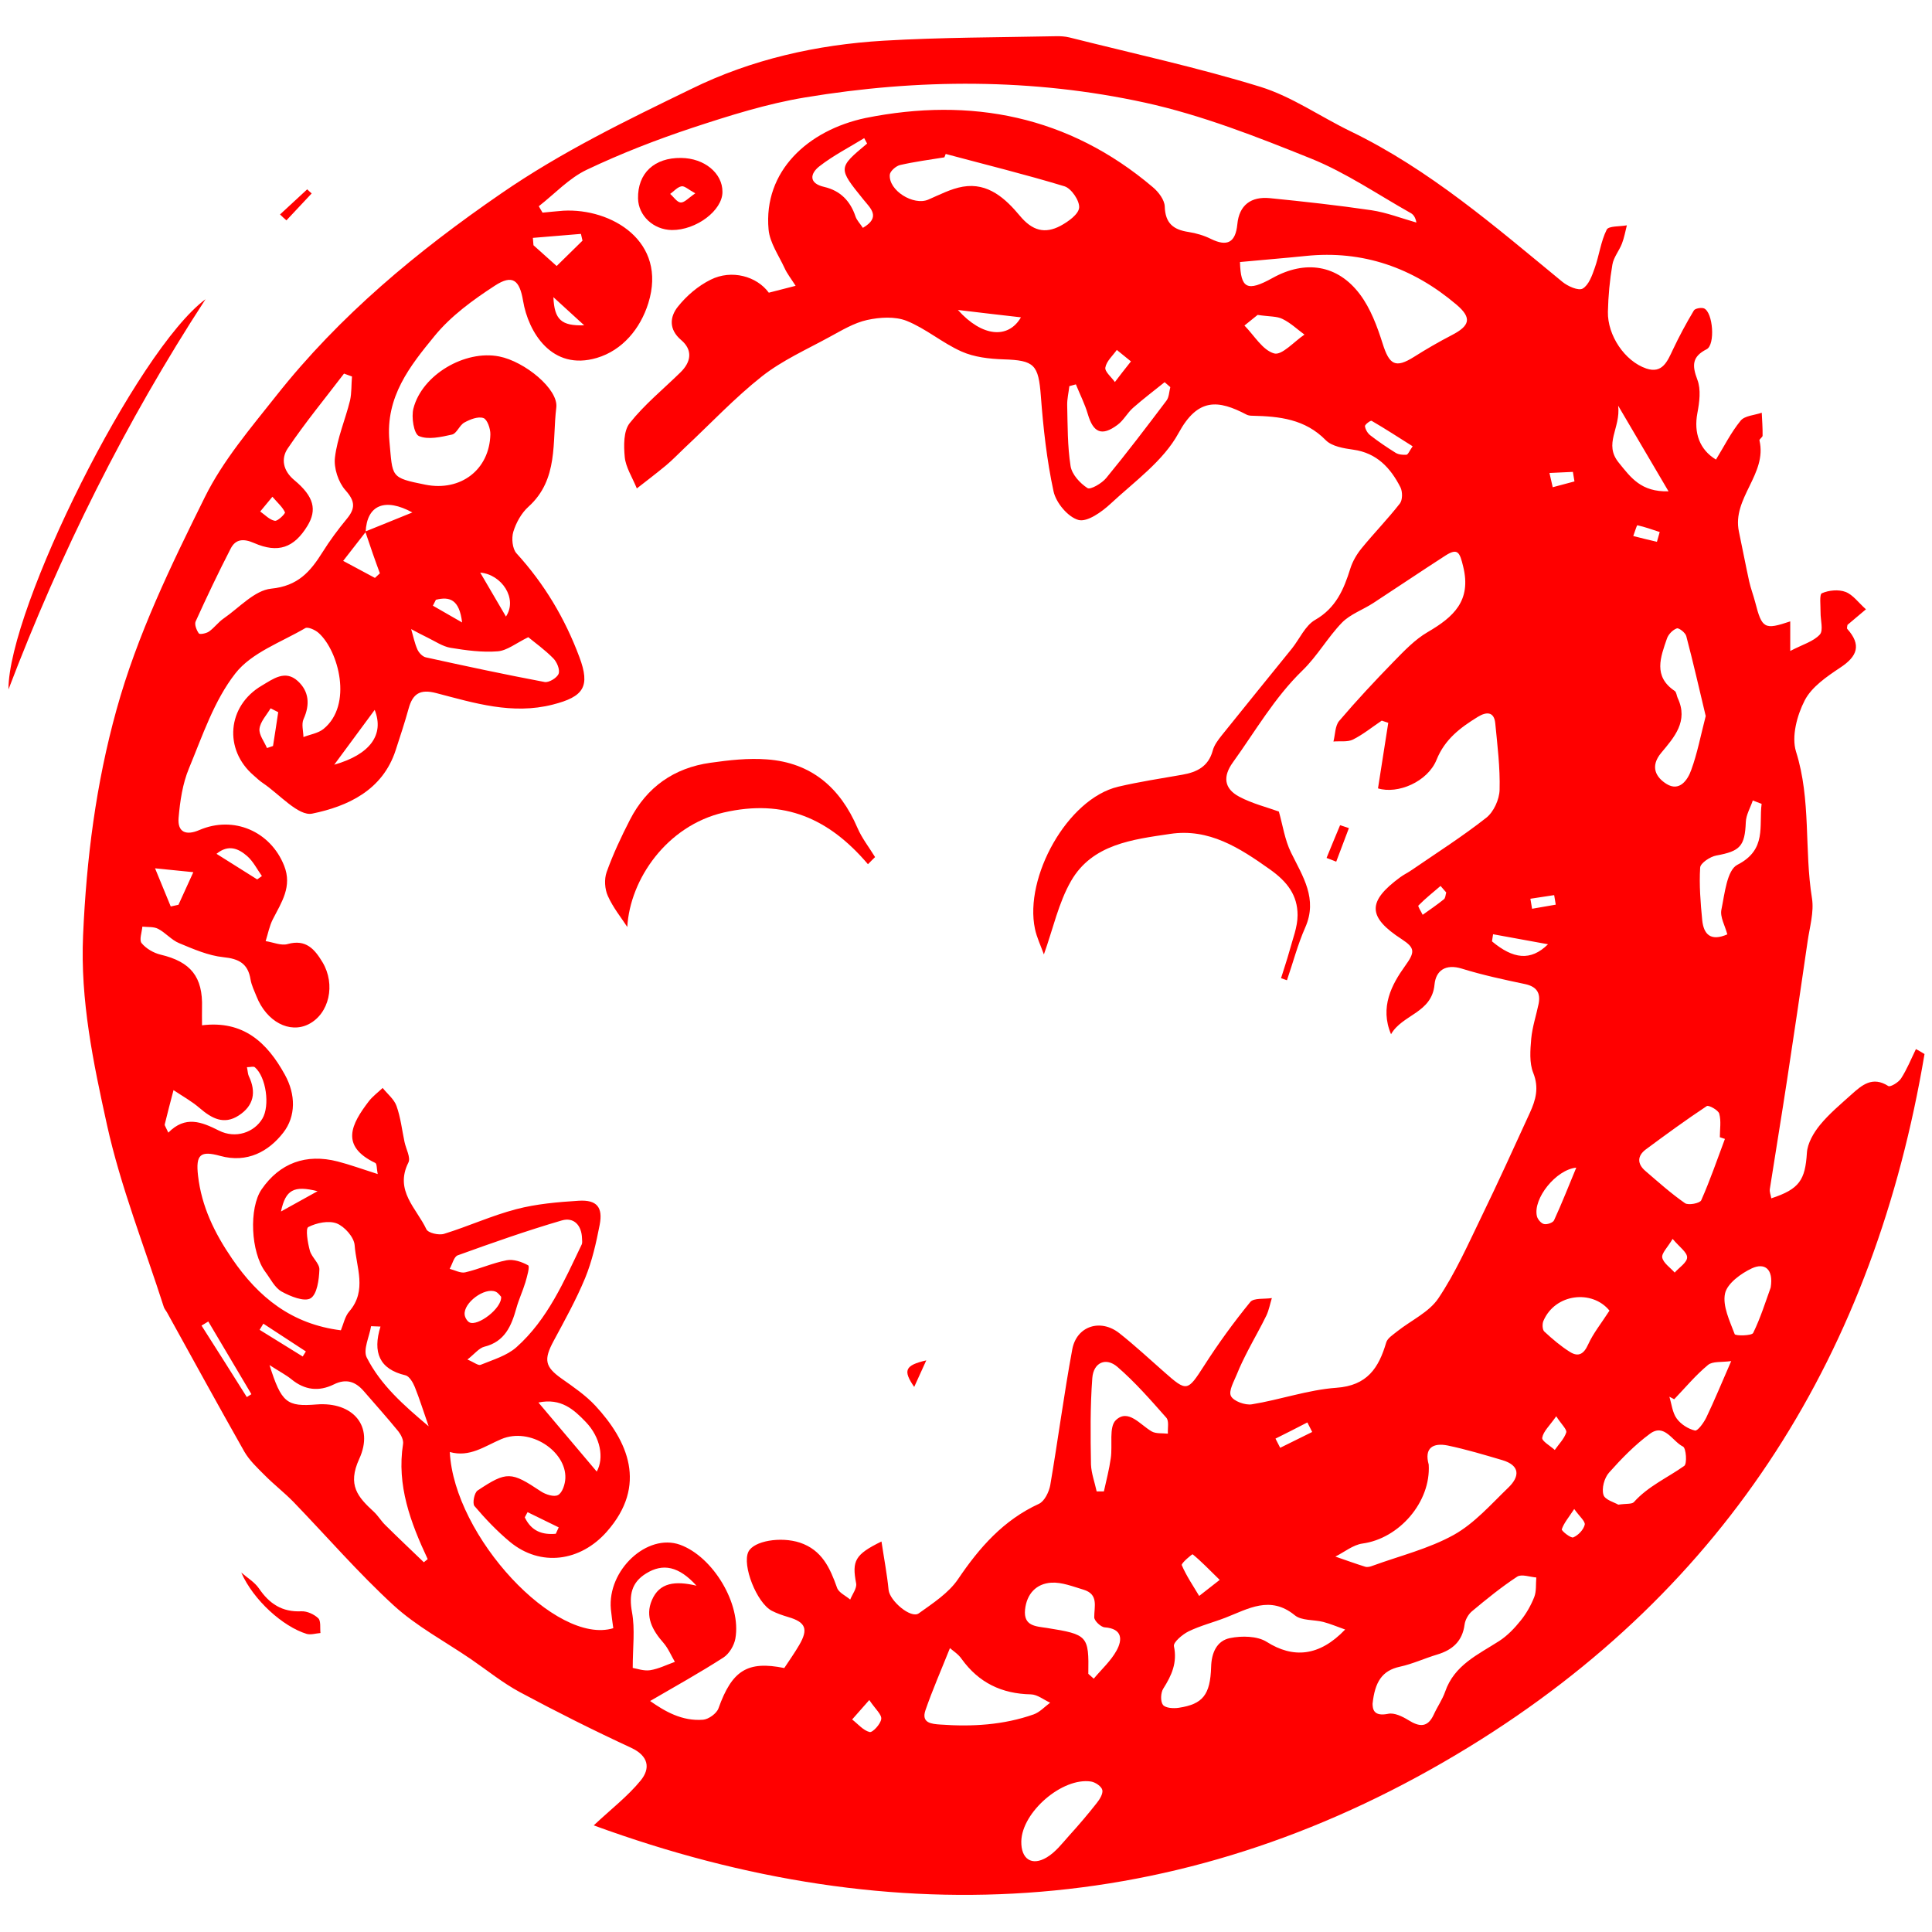
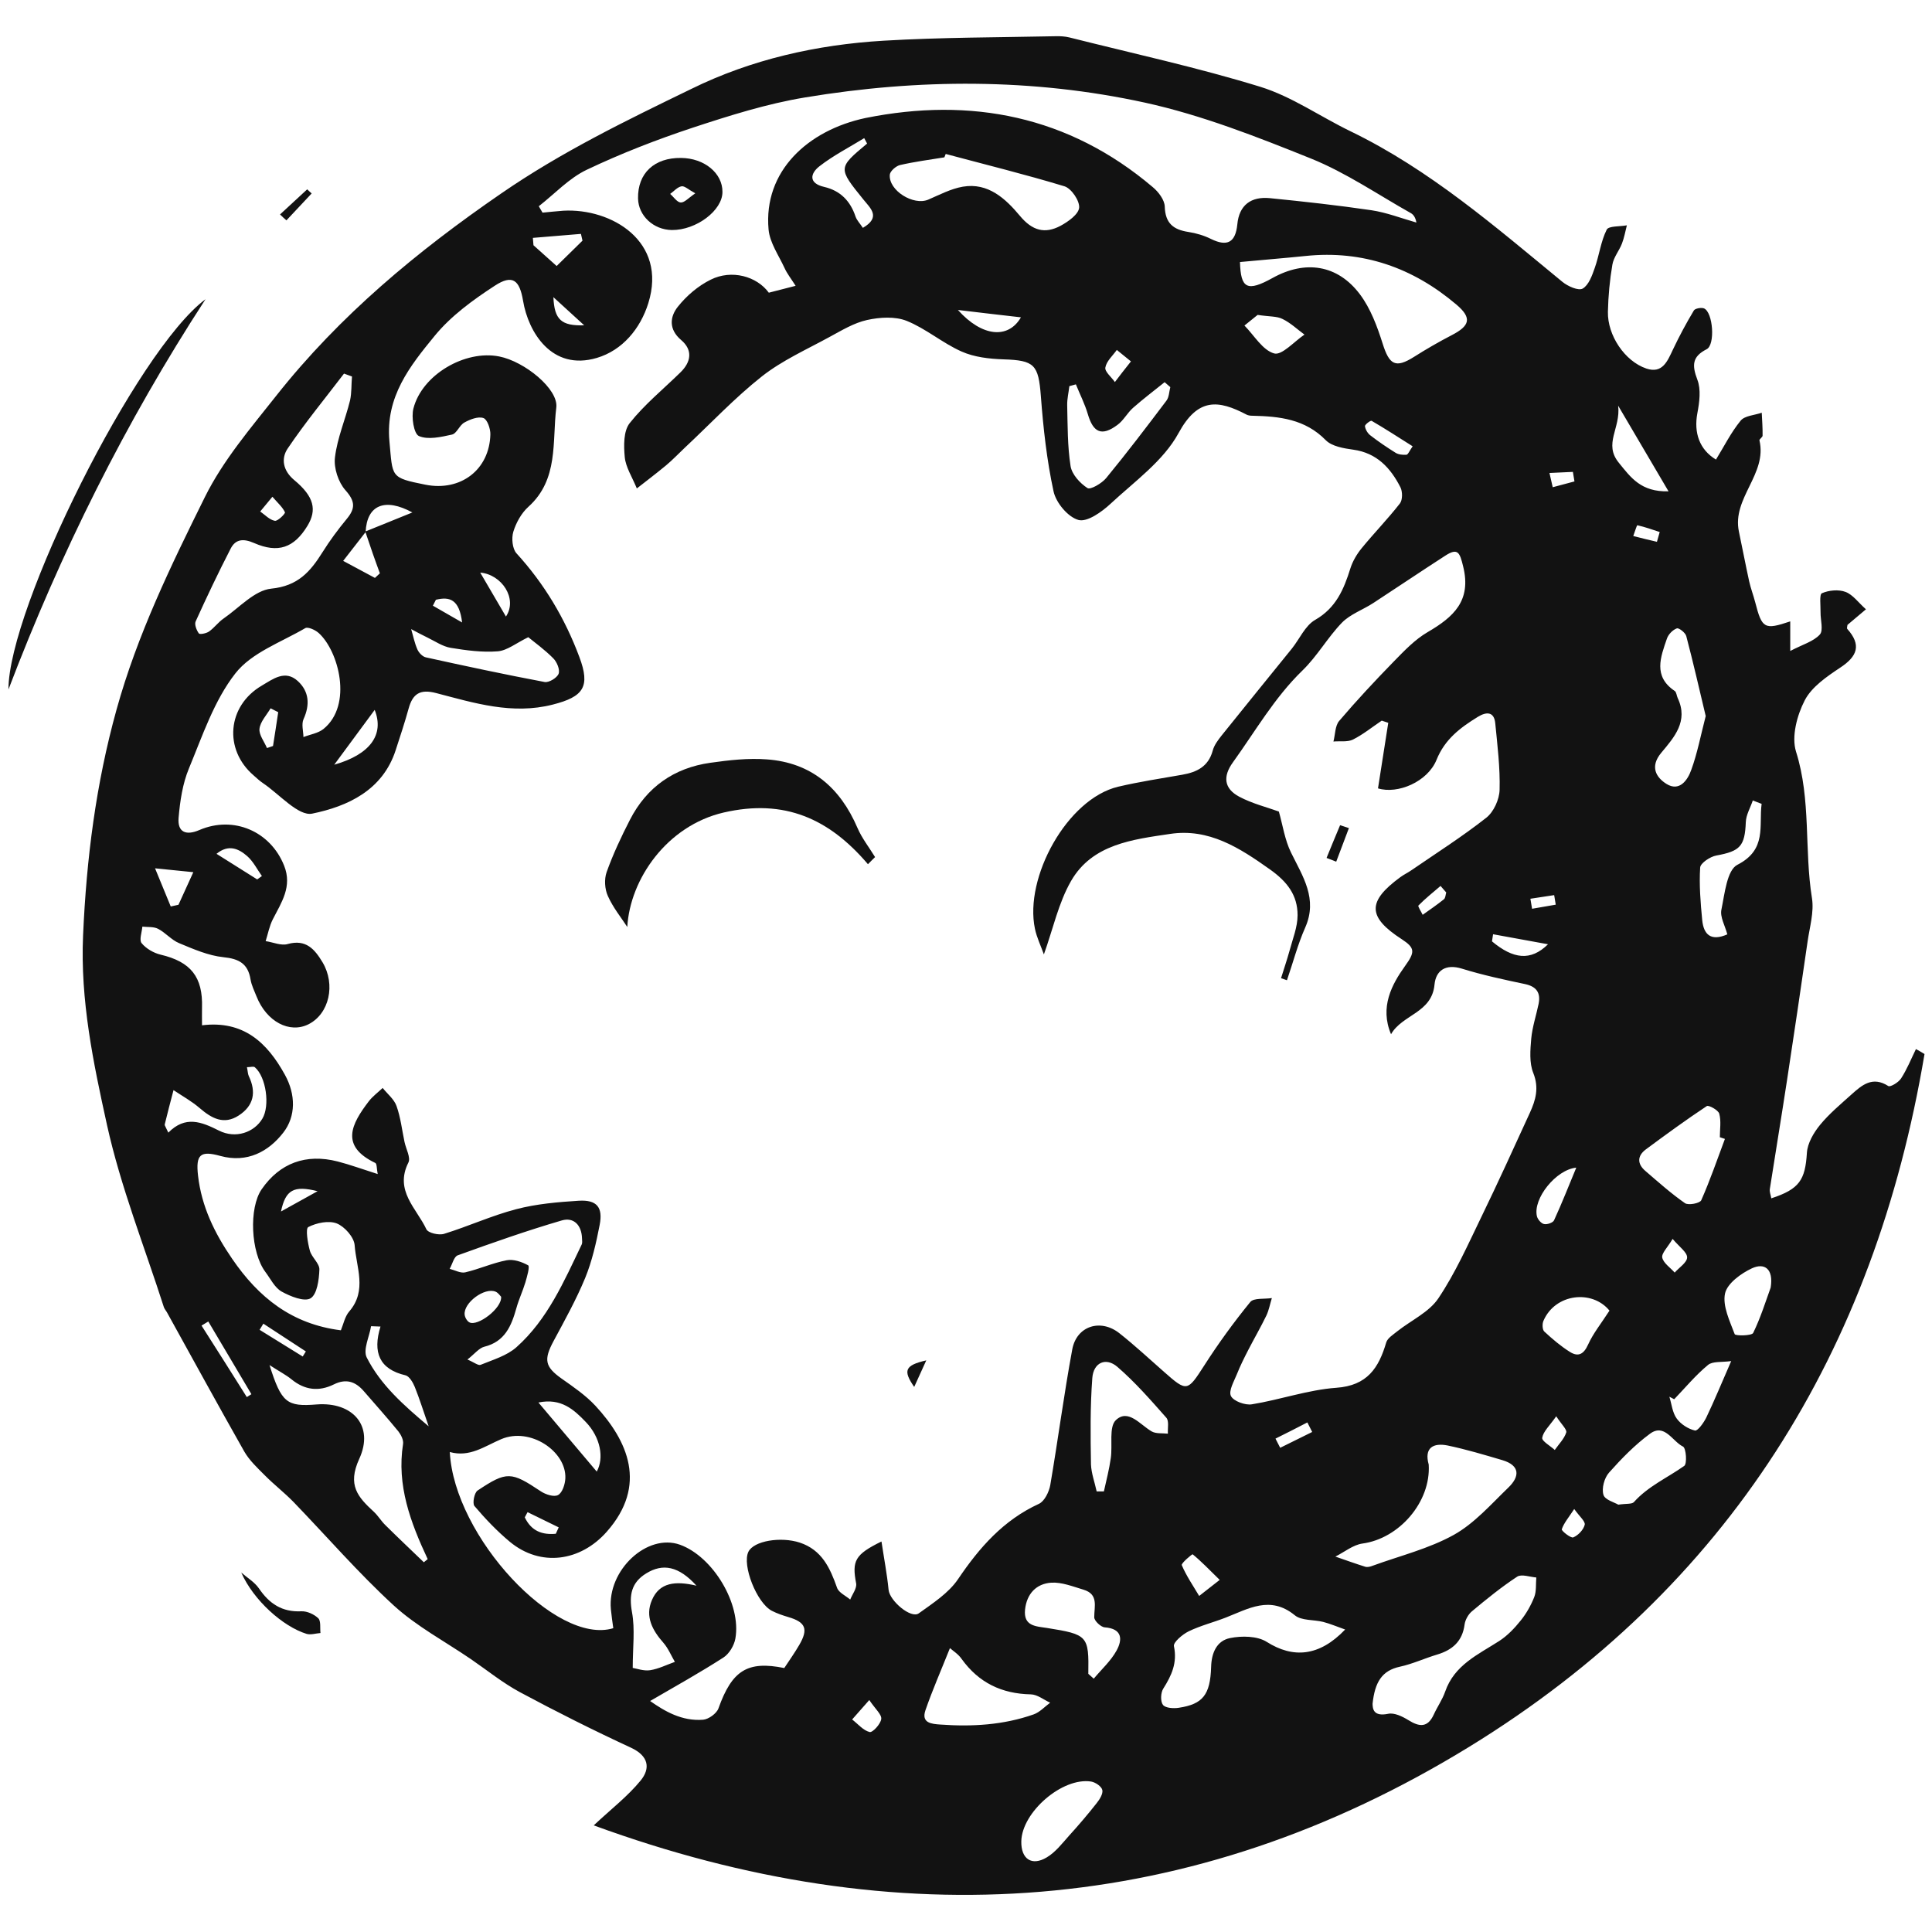
- <svg xmlns="http://www.w3.org/2000/svg" version="1.1" id="Ebene_1" x="0px" y="0px" viewBox="0 0 1600 1600" style="fill: #ff0000; enable-background:new 0 0 1600 1600;" xml:space="preserve">
+ <svg xmlns="http://www.w3.org/2000/svg" version="1.1" id="Ebene_1" x="0px" y="0px" viewBox="0 0 1600 1600" style="fill: #121212; enable-background:new 0 0 1600 1600;" xml:space="preserve">
  <g>
    <g>
      <path d="M1593.8,872.9c-41.3,245.8-162.1,441.8-377,573.7c-230.4,141.4-473.9,157-725.1,65.1c14.5-13.6,28.2-24.1,38.9-37.2    c8.2-10.1,6.6-20.3-8-27.1c-31.1-14.4-61.8-29.8-92-46c-14.3-7.7-27.1-18.1-40.5-27.3c-21.5-14.7-45.1-27.2-64.1-44.6    c-29.2-26.8-55.3-57-82.9-85.6c-7.6-7.8-16.3-14.5-23.9-22.2c-6.1-6.1-12.7-12.3-16.9-19.6c-21.7-38.3-42.8-76.9-64.1-115.4    c-0.8-1.4-2-2.7-2.5-4.2c-16.1-50.2-35.8-99.7-47.1-150.9c-11.3-51.3-22.2-103.1-19.8-157c2.8-63.5,10.6-125.3,27.7-186.9    c17.2-62.1,45-119.2,73.2-176.1c15-30.3,37.9-57.1,59.1-83.9c52.5-66.4,116.5-119.5,186.3-167.5c49.9-34.4,103.5-60.4,157.3-86.5    c49.7-24.5,103.9-36.7,159.4-40c47.4-2.8,94.9-2.7,142.4-3.7c3.8-0.1,7.7,0.1,11.4,1c52.8,13.3,106.2,24.9,158.2,40.9    c26.1,8.1,49.6,24.7,74.6,36.8c65.5,31.7,119.9,79,175.5,124.7c4.5,3.7,13.3,7.6,16.8,5.6c5-2.9,7.8-10.8,10-17.1    c3.7-10.4,5-21.9,9.9-31.7c1.6-3.2,10.9-2.5,16.7-3.6c-1.3,5.1-2.2,10.3-4.1,15.2c-2.3,5.9-6.9,11.3-7.9,17.4    c-2.2,12.8-3.4,25.9-3.7,39c-0.4,19.5,13.9,40.9,31.8,47c13.4,4.5,17.5-6.1,22.1-15.8c5.2-11,11-21.8,17.3-32.3    c1-1.7,6.2-2.6,8.4-1.7c7.5,3.3,9.4,30.1,2.2,33.8c-12.2,6.2-12.2,13.4-7.7,25.3c3.1,8.1,1.7,18.6,0,27.6    c-3.1,16.4,1.8,30.3,15.4,38.5c6.7-10.9,12.4-22.4,20.4-32.2c3.4-4.2,11.5-4.5,17.5-6.6c0.3,6.3,0.8,12.7,0.7,19    c0,1.3-2.8,2.9-2.6,3.9c6.6,28-22.9,47.8-17,75.6c2.9,13.7,5.5,27.5,8.5,41.2c1.3,5.8,3.5,11.5,5,17.3c5.6,21.8,7.6,23,29,15.8    c0,6.5,0,12.8,0,24.5c10.3-5.4,19.2-7.8,24.5-13.6c3.1-3.4,0.5-12.1,0.6-18.4c0.1-5.5-1.1-14.8,1.1-15.8    c5.7-2.5,13.8-3.3,19.6-1.1c6.1,2.3,10.6,8.8,16.9,14.4c-5.7,4.8-10.6,8.9-15.3,12.9c-0.1,1.2-0.7,2.7-0.2,3.3    c11.9,13.3,8.5,22.7-5.8,32.1c-11.1,7.4-23.6,15.9-29.4,27.1c-6.4,12.4-11.1,30-7.2,42.5c12.6,39.9,6.7,81.2,13.2,121.4    c1.8,11.4-1.9,23.8-3.6,35.6c-5.5,38.3-11.2,76.5-17,114.7c-4.6,30.2-9.6,60.3-14.3,90.5c-0.4,2.4,0.8,5,1.2,7.7    c23.3-7.6,28.1-15.2,29.5-37.7c0.5-7.9,5.5-16.5,10.8-23c7.6-9.3,17.1-17.2,26.1-25.3c8.7-7.8,17.4-15.4,30.5-7    c1.6,1.1,8.5-3,10.6-6.3c4.9-7.6,8.3-16.1,12.3-24.3C1589.2,870.1,1591.5,871.5,1593.8,872.9z M302.8,440.6    c-6.2,8-12.4,15.9-18.6,23.9c8.8,4.7,17.6,9.4,26.3,14.1c1.4-1.3,2.7-2.5,4.1-3.8c-2-5.5-4-10.9-5.9-16.4    c-2.1-6-4.1-12.1-6.2-18.2c13.3-5.4,26.7-10.8,39-15.8C319,412.1,303.8,418,302.8,440.6z M312.8,972.3c-0.9-4.5-0.6-8.5-2-9.2    c-29.5-14.1-19.6-32.4-5.5-50.9c3.2-4.2,7.7-7.5,11.6-11.2c4,5,9.5,9.3,11.5,15c3.4,9.5,4.5,19.8,6.6,29.7    c1.2,5.8,5.3,13,3.2,17.1c-11.7,23.3,6.8,37.9,14.9,55.2c1.4,3.1,10.4,5.2,14.7,3.8c20.1-6.2,39.4-15.1,59.7-20.4    c16.8-4.4,34.4-5.9,51.8-7c14.9-0.9,20.2,5.3,17.3,20.1c-2.9,14.9-6.3,30-12,43.9c-7.4,17.9-16.9,35-26.1,52.1    c-8.4,15.6-7.2,21.4,6.6,31.2c9.8,6.9,19.9,13.8,28,22.5c26.7,28.9,43.5,65.7,9.4,104.3c-21.8,24.7-54.8,29.4-80.2,8.4    c-10.7-8.9-20.4-19.1-29.4-29.7c-1.8-2.2-0.1-11,2.6-12.8c24.3-16.2,27.8-15.7,52.3,0.6c4,2.7,11.1,5,14.4,3.1c3.6-2,5.8-9,6-13.9    c0.9-22.2-29-42.5-53-32.4c-14.1,6-26.2,15.3-42.7,10.7c3.6,70.1,88,160.4,135.4,145.9c-0.7-5.1-1.5-10.4-2-15.7    c-3-32.4,30.1-63.2,57.3-53.4c27.3,9.9,50.9,49.1,45.8,77.7c-1,5.7-5.1,12.6-9.9,15.7c-19.6,12.6-39.9,23.9-60.7,36    c12.1,8.5,26.4,16.9,43.9,15.5c4.6-0.4,11.2-5.2,12.7-9.4c11.2-31.4,24-39.6,54.5-33.4c4.3-6.5,8.6-12.6,12.4-19.1    c7.7-13.2,5.3-18.9-9-23.1c-4.7-1.4-9.4-3-13.7-5.2c-12.6-6.6-24.8-37.9-19.4-48.9c4.5-9.1,26.8-12.7,42.5-7.6    c18.4,6.1,25.1,21,30.9,37.4c1.4,4.1,7.2,6.6,10.9,9.8c1.8-4.5,5.7-9.4,4.9-13.5c-3.5-18.5-1.1-23.8,21-34.6    c2.1,14,4.6,27,5.9,40.1c0.9,9,18.5,24.1,25,19.4c11.7-8.4,24.7-16.8,32.5-28.3c17.7-26.2,37.6-48.9,67-62.4    c4.6-2.1,8.4-9.9,9.4-15.6c6.4-37.4,11.3-75.1,18.2-112.3c3.6-19.4,23.4-25.7,39-13.4c12.8,10.1,24.8,21.3,37.1,32.1    c18.9,16.7,19.3,16.2,33.1-5.2c11.7-18.3,24.5-35.9,38.2-52.7c2.9-3.6,11.8-2.3,17.9-3.3c-1.5,4.8-2.4,9.9-4.5,14.4    c-4.7,9.7-10.1,19-15,28.5c-3.4,6.6-6.7,13.2-9.4,20c-2.4,6-7.1,13.9-5,18.2c2.1,4.3,11.8,7.8,17.3,6.9c23.5-3.8,46.5-12,70-13.7    c25.6-1.8,35.1-16.4,41.3-37.5c1.1-3.7,5.8-6.5,9.2-9.3c11.5-9.1,26.3-15.8,34-27.3c14.1-21,24.5-44.5,35.6-67.4    c13.9-28.6,27-57.5,40.2-86.3c4.8-10.5,7.7-20.6,2.8-32.9c-3.4-8.4-2.5-19-1.7-28.4c0.9-9.7,4.1-19.2,6.1-28.8    c1.8-9-1.5-14.3-11.1-16.4c-17.6-3.7-35.3-7.5-52.4-12.8c-13.6-4.2-21.6,1.6-22.7,13.2c-2.2,23.6-26.7,24.7-36,41.1    c-9.5-22.4,0.6-41.2,11.6-56.5c8.3-11.5,8.4-14.9-2.6-22.1c-28.6-18.5-28.8-31.3-1.4-51.4c3.1-2.3,6.6-3.9,9.7-6.1    c20.7-14.2,41.9-27.7,61.6-43.2c6.1-4.8,10.8-15.1,11-23.1c0.5-18.3-1.8-36.8-3.6-55.2c-1-9.9-7.6-9.4-14.3-5.3    c-14.5,8.9-27.4,18.5-34.3,35.6c-7.4,18.3-32.2,28.7-48.5,23.7c2.9-18.2,5.7-36.3,8.5-54.3c-1.8-0.6-3.6-1.2-5.4-1.8    c-7.9,5.3-15.5,11.5-23.9,15.7c-4.5,2.2-10.7,1.1-16.1,1.6c1.5-5.8,1.3-12.9,4.7-17c14.4-16.9,29.6-33.2,45.2-49.2    c8.7-8.9,17.6-18.3,28.1-24.4c21.4-12.5,36.5-25.9,29.4-54.5c-2.8-11.4-4.3-15.6-14.8-8.8c-20,12.9-39.7,26.2-59.6,39.2    c-8.6,5.6-19,9.2-25.9,16.2c-11.9,12.3-20.5,27.8-32.8,39.7c-23.2,22.5-39,50.3-57.6,76.1c-8.3,11.5-7.5,21.6,5.3,28.4    c10.9,5.8,23.3,8.8,32.8,12.3c3.2,11.2,4.9,23.5,10.1,34c9.7,19.8,22.3,38.2,11.7,62.1c-6.2,14-10.1,29.1-15.1,43.6    c-1.6-0.6-3.2-1.1-4.9-1.7c2.3-7.5,4.9-15,7-22.6c2.6-9.8,6.7-19.7,6.7-29.6c0-16.5-8.5-27.7-22.9-37.9    c-25.3-18-50.6-34.2-82.6-29.4c-30.9,4.6-64.5,8.4-82.1,39c-10.4,18.1-14.9,39.6-22.5,60.8c-2.6-7.3-5.9-14-7.4-21.2    c-9-42.5,26.7-107.7,69-117.7c17.5-4.1,35.3-6.8,53-9.9c12-2.1,21.6-6.7,25.2-19.9c1.2-4.6,4.4-8.8,7.4-12.6    c19.3-24.1,38.8-48,58.2-72c6.4-8,11-19,19.2-23.7c17.3-9.9,23.8-25.3,29.2-42.6c1.9-6,5.3-11.8,9.3-16.7    c10.3-12.6,21.7-24.3,31.7-37.1c2.3-2.9,2.3-9.8,0.5-13.4c-8.2-16.1-19.6-28.5-39.1-31.2c-7.9-1.1-17.6-2.7-22.7-7.8    c-17.2-17.6-38.5-19.8-60.8-20.3c-1.6,0-3.4-0.2-4.8-0.9c-23.6-12.4-40.4-14.1-56.4,15.3c-12.5,23-36.4,40-56.3,58.5    c-7.3,6.8-19.4,15.4-26.6,13.4c-8.7-2.4-18.6-14.3-20.6-23.7c-5.6-25.8-8.5-52.4-10.5-78.8c-2-26.1-5.2-29.7-31-30.5    c-11.7-0.4-24.2-1.8-34.7-6.5c-15.8-7-29.5-19-45.5-25.4c-9.6-3.8-22.2-3-32.7-0.7c-10.9,2.4-21,8.6-31,14    c-19,10.4-39.2,19.4-56,32.6c-22.8,18-42.8,39.4-64.1,59.3c-5.1,4.8-10,10-15.4,14.5c-8.7,7.2-17.7,14-24.2,19.1    c-4-9.7-9.2-17.6-10-25.9c-0.9-9.4-1.1-21.7,4.1-28.2c12.2-15.4,27.8-28.1,41.9-41.9c9-8.7,10.5-18.6,0.7-26.9    c-10.5-8.9-9.3-19.3-2.8-27.5c7.2-9.1,16.9-17.4,27.3-22.5c17.2-8.6,38.1-2.9,48.1,10.8c6.3-1.6,13-3.3,22.2-5.7    c-3.8-6-7.1-10.1-9.2-14.8c-4.8-10.4-12.2-20.9-13.2-31.8c-4.4-48.4,32.6-82.3,80.4-92.4C804,80.2,885.1,95.9,954.7,155    c4.7,3.9,9.7,10.5,9.9,16c0.4,13.9,7.1,19.2,19.6,21.1c6.4,1,12.9,2.9,18.7,5.8c13.5,6.6,20.3,2.9,21.8-12.1    c1.5-16.1,11.5-23.2,26.9-21.7c28.1,2.8,56.2,5.9,84.1,10c12.7,1.9,24.9,6.7,37.3,10.2c-0.8-4.4-2.5-6.6-4.6-7.8    c-27.4-15.4-53.7-33.5-82.7-45.2c-44.7-18-90.5-36-137.5-46.3c-93-20.3-187.6-19.9-281.5-4.3c-31.5,5.2-62.5,15-92.9,25    c-29.9,9.9-59.5,21.4-87.9,34.9c-14.7,7-26.5,19.9-39.7,30.2c1,1.8,2.1,3.5,3.1,5.3c5.7-0.5,11.4-1.2,17.2-1.6    c39.8-2.2,86.4,25.3,70.4,76.6c-6.6,21.1-21.4,39-42.6,45.3c-37.4,11.1-56.8-21.5-61.1-47.2c-2.9-17.3-8.7-22.2-23.4-12.6    c-18,11.7-36.3,25-49.8,41.5c-20.4,24.9-40.9,50.4-37.5,87.3c2.8,29.9,0.4,30.1,29.8,36c29.2,5.8,53.1-12.4,53.8-41.7    c0.1-4.7-2.6-12.5-5.8-13.5c-4.4-1.5-11,1.1-15.7,3.7c-4.1,2.2-6.3,9.1-10.3,10c-9,2-19.8,4.5-27.4,1.2    c-4.2-1.9-6.4-15.8-4.5-22.9c7.2-27.9,42.7-48.6,71-43c21,4.1,49.2,27,47.3,42.3c-3.5,28.3,2.1,59.5-23.1,82.2    c-5.8,5.2-10.2,13.2-12.5,20.7c-1.6,5.3-0.8,14,2.6,17.8c23.1,25.3,40.2,54,52.1,85.9c9.2,24.5,3.6,32.9-22,39.4    c-33.6,8.6-65-1.3-96.5-9.5c-13.3-3.5-19.5,0.4-22.9,12.8c-3.2,11.6-7,23-10.7,34.4c-10.8,33.4-39.9,46.6-69.1,52.6    c-11.4,2.4-27.2-16.1-40.9-25.3c-2.7-1.8-5.1-4.1-7.6-6.3c-25-21.4-22-57.6,6.7-74.4c9.2-5.4,19.3-13.4,29.8-3.8    c9.4,8.6,10.2,19.6,4.8,31.5c-1.9,4.2-0.2,9.9-0.1,14.9c5.6-2.2,12.1-3.1,16.6-6.7c24.5-19.9,12.5-64.6-3.9-79.4    c-2.8-2.6-9-5.4-11.2-4.1c-20,11.7-44.5,20.3-57.9,37.5c-17.6,22.5-27.2,51.6-38.4,78.6c-5.3,12.7-7.4,27.1-8.6,41    c-1,11.9,6.1,14.9,17.2,10.1c28.4-12.2,58.9,1.1,70.2,29.5c6.9,17.3-2.2,30.4-9.4,44.5c-2.8,5.5-4,12-5.9,18    c6.1,0.9,12.9,4,18.3,2.4c15.1-4.2,22.3,4.3,28.8,15.1c11,18.4,5.6,42.6-11.5,51.3c-15.8,8-34.9-2.1-43.2-23.1    c-1.8-4.6-4.1-9.1-4.9-13.9c-2.1-13.1-9.5-17.2-22.5-18.5c-12.5-1.3-24.8-6.7-36.6-11.6c-6.4-2.6-11.3-8.7-17.5-11.9    c-3.7-1.9-8.6-1.3-13-1.8c-0.4,4.7-2.8,11.1-0.6,13.7c3.7,4.5,9.9,8.1,15.7,9.5c25,5.9,35.1,18.4,34.3,44c-0.1,4.1,0,8.3,0,14.5    c34.2-4.2,53.9,14.2,68.6,40.9c9.1,16.4,9.2,34.5-1.3,48c-12.1,15.6-29.8,25.4-52.1,19.3c-16.6-4.6-20.5-1.2-18.5,16.3    c2.9,25.5,13.6,47.5,28.2,68.8c22,32.2,49.5,54.2,90.1,59.3c2.1-5,3.3-11.5,7-15.7c14.9-17.3,5.7-36.6,4.4-54.8    c-0.5-6.6-8.3-15.4-14.8-18c-6.7-2.6-16.8-0.5-23.6,3c-2.4,1.3-0.5,13,1.3,19.5c1.5,5.6,8.1,10.6,7.9,15.7    c-0.3,8.4-1.9,20.5-7.3,23.8c-5.2,3.1-16.8-1.6-24-5.6c-5.7-3.2-9.2-10.6-13.4-16.2c-12.2-16.3-13.8-53-3.1-68.5    c14.9-21.6,36.6-29.8,63-23C289.8,964.5,299.9,968.2,312.8,972.3z M291.5,311.8c-2.2-0.8-4.4-1.6-6.6-2.4    c-15.7,20.6-32.2,40.6-46.7,62.1c-5.5,8.2-4,18.2,5.5,26.1c16.5,13.7,18.9,24.7,10.9,37.9c-11.1,18.2-24.3,22.9-44.2,14.2    c-8.7-3.8-15.3-3.4-19.4,4.7c-10.2,19.8-19.8,40-29,60.3c-1.1,2.5,0.8,7.3,2.7,9.9c0.8,1,6.1,0,8.4-1.6c4.4-3.1,7.7-7.8,12.1-10.8    c12.9-8.9,25.6-23.3,39.4-24.7c22.2-2.2,32.4-14.1,42.5-30.2c6-9.6,12.9-18.9,20.1-27.6s7-14.6-1.1-23.7    c-5.9-6.6-9.8-18.4-8.7-27.2c1.9-16,8.6-31.4,12.5-47.2C291.3,325.2,290.9,318.4,291.5,311.8z M1183.2,1212.9    c1.9,31-24.5,61.3-54.9,65.4c-7.8,1.1-15,7.1-22.4,10.8c8.2,2.8,16.4,5.8,24.7,8.4c1.9,0.6,4.4-0.1,6.4-0.9    c22.5-8.2,46.3-14,67-25.5c17-9.5,30.7-25.2,45.1-39.1c9.6-9.2,9.9-18.4-5-22.8s-29.9-8.9-45.2-12.1    C1186.9,1194.7,1179.3,1199,1183.2,1212.9z M1026.9,217c0.6,22,5.9,24.9,27,13.2c27-15,53.8-11.1,72.3,13.5    c8.8,11.7,14.3,26.5,18.8,40.7c5.6,17.9,10.7,20.8,26.1,11.1c10.1-6.4,20.5-12.4,31.1-17.9c14.9-7.7,17.2-14.1,4-25.3    c-35.9-30.5-77.5-45.3-125.1-40.3C1063.5,213.8,1045.9,215.2,1026.9,217z M1136.7,1411c0.1,4.1,0.6,10.8,12.9,8.3    c5.1-1.1,11.8,2.2,16.7,5.2c9.1,5.7,16,6.5,21.1-4.6c2.9-6.4,7.1-12.3,9.4-18.9c7.6-22.1,27.2-30.7,44.8-42    c6.8-4.4,12.8-10.7,17.9-17.1c4.6-5.7,8.4-12.5,11.1-19.3c1.9-4.9,1.2-10.8,1.7-16.2c-5.3-0.4-12.2-3-15.8-0.7    c-13.1,8.6-25.4,18.6-37.5,28.7c-3,2.5-5.6,7.1-6.1,11c-1.8,13.8-10,21-22.6,24.8c-10.4,3.1-20.4,7.8-31,10.1    C1144.5,1383.5,1138.6,1393,1136.7,1411z M387.1,1125.9c5.5,2.3,9,5.2,10.9,4.4c10.2-4.2,21.7-7.5,29.7-14.6    c25.9-23.1,39.4-54.6,54.1-85.2c0.6-1.3,0.2-3.2,0.2-4.9c-0.3-10.8-6.7-17.8-16.7-14.9c-29.1,8.5-57.7,18.6-86.2,28.9    c-3.2,1.1-4.5,7.4-6.7,11.2c4.3,1.1,9.1,3.8,12.9,2.9c11.6-2.7,22.7-7.8,34.3-10c5.6-1.1,12.6,1.3,17.8,4.2    c1.5,0.9-0.9,9.3-2.3,14.1c-2.2,7.3-5.5,14.2-7.5,21.5c-4.1,14.6-9.5,27.6-26.5,31.8C396.7,1116.4,393,1121.3,387.1,1125.9z     M223.2,1130.5c9.9,31.3,14.3,34.6,39.1,32.6c29.7-2.3,47.8,17.7,35.2,45.1c-10,21.8-1.1,31.6,12,43.7c3.6,3.3,6.1,7.7,9.6,11.1    c10.5,10.4,21.3,20.6,31.9,30.8c1.1-0.9,2.1-1.7,3.2-2.6c-14.2-30.3-25.8-61.1-20.4-95.4c0.5-3.2-1.7-7.6-3.9-10.4    c-9.3-11.4-19.1-22.3-28.7-33.4c-6.9-7.9-14.6-10.5-24.7-5.5c-12.4,6.1-24.1,4.8-35.1-4.2C237,1138.7,231.7,1136,223.2,1130.5z     M1114,1349.5c-6.8-2.4-12.4-4.8-18.2-6.3c-7.9-2-17.9-0.9-23.5-5.5c-20.4-16.7-38.6-5.3-57.4,2c-10.1,3.9-20.8,6.6-30.5,11.3    c-5.1,2.5-12.9,9.1-12.2,12.3c2.9,13.7-1.9,24.2-8.8,35.1c-2.2,3.4-2.5,10.6-0.3,13.5c2.1,2.7,8.8,3.1,13.2,2.4    c19.7-3,26-10.6,26.7-33.8c0.3-11.9,4.8-21.7,15.6-23.9c9.7-2,22.6-1.8,30.4,3.1C1070.8,1373.5,1092.5,1372,1114,1349.5z     M783.2,127.5c-0.4,0.9-0.8,1.9-1.1,2.8c-12.3,2-24.7,3.6-36.8,6.4c-3.3,0.8-8.1,5-8.4,7.9c-1.2,13.1,19.6,26,31.9,20.7    c9.3-4,18.7-9,28.6-10.7c21-3.6,35.5,10.1,47.2,24.1c10.3,12.4,20.7,15.2,33.7,8.3c6.3-3.4,14.9-9.5,15.4-15    c0.5-5.7-6.4-15.9-12.1-17.7C849,144.4,816,136.3,783.2,127.5z M891,318.3c-1.8,0.5-3.6,1-5.4,1.5c-0.6,5.2-1.9,10.5-1.8,15.7    c0.4,16.9,0.2,33.9,2.8,50.5c1.1,6.9,7.8,14.2,14,18.2c2.4,1.6,11.9-3.9,15.5-8.3c17.2-20.9,33.6-42.5,49.9-64.1    c2.2-2.9,2.2-7.4,3.2-11.2c-1.6-1.4-3.1-2.7-4.7-4.1c-8.7,7-17.7,13.8-26.1,21.2c-4.8,4.2-7.9,10.5-13,14.2    c-12.9,9.6-20,6.5-24.5-8.9C898.4,334.5,894.3,326.5,891,318.3z M786.7,1364.9c-7.3,18.3-14.5,34.7-20.3,51.5    c-3.6,10.6,5.1,11.3,12.4,11.8c26.2,1.9,52.2,0.4,77.2-8.4c5.1-1.8,9.2-6.4,13.7-9.7c-5.3-2.4-10.6-6.8-16-6.9    c-24.1-0.5-43.1-9.6-57.3-29.3C793.7,1369.9,789.3,1367.2,786.7,1364.9z M1428.5,943.2c-1.4-0.5-2.8-0.9-4.2-1.4    c0-6.5,1.2-13.4-0.5-19.5c-0.8-3-8.8-7.3-10.3-6.3c-17.2,11.4-33.9,23.6-50.5,35.9c-7.1,5.3-7.3,11.9-0.4,17.8    c10.7,9.2,21.3,18.7,32.8,26.7c2.8,2,12.4,0.1,13.5-2.4C1416.2,977.5,1422.1,960.3,1428.5,943.2z M908.2,1235.1c2,0,4,0,6,0    c2-9.1,4.4-18.2,5.7-27.5c1.6-10.7-1.7-25.9,4.2-31.5c10.2-9.7,20,3.7,29.6,9.3c3.6,2.1,9,1.4,13.5,1.9    c-0.3-4.5,1.1-10.5-1.3-13.2c-12.9-14.6-25.8-29.4-40.5-42.1c-9.5-8.2-19.8-3.7-20.8,9.2c-1.8,23.8-1.5,47.7-1.1,71.6    C903.8,1220.2,906.6,1227.6,908.2,1235.1z M1412.6,593c-5.1-21.3-10.2-43.8-16.1-66.2c-0.7-2.8-6.1-7-7.8-6.4    c-3.4,1.2-7,4.9-8.2,8.4c-5.3,15.4-11.6,31.3,6.4,43.4c1.5,1,1.6,4,2.5,5.9c9.1,19.2-3,32.6-13.6,45.3    c-9.7,11.6-4.2,20.5,4.3,25.8c10.7,6.7,17.6-3.1,20.6-11.8C1405.6,624,1408.3,609.7,1412.6,593z M901.3,1386.2    c1.5,1.3,3,2.7,4.5,4c6.4-7.7,14.2-14.7,18.9-23.3c4.9-8.9,5-18.1-9.8-19.2c-3.2-0.2-8.7-5.4-8.7-8.3c0-9.2,3.7-19.1-8.9-22.9    c-8.7-2.6-17.9-6.3-26.6-5.8c-12.5,0.8-20.4,9.2-21.8,22.3c-1.4,13.7,8.8,13.8,18.1,15.2C900.9,1353.6,901.8,1354.7,901.3,1386.2z     M437.5,527.7c-10.1,4.9-17.5,11.1-25.4,11.7c-12.8,1-26.1-0.8-38.9-2.9c-6.6-1.1-12.8-5.4-19-8.4c-4.6-2.2-9.2-4.7-13.7-7.1    c1.7,5.7,2.8,11.5,5.2,16.9c1.2,2.7,4.2,5.9,7,6.5c32.7,7.2,65.4,14.2,98.3,20.4c3.5,0.7,10.3-3.4,11.6-6.8    c1.3-3.4-1.4-9.8-4.4-12.8C451.1,538,442.7,532,437.5,527.7z M1340.2,1246.1c6.7-1,11.2-0.3,12.9-2.1c11.8-13.2,27.7-20.1,41.7-30    c2.5-1.7,1.6-14.7-1-16c-8.8-4.3-15.3-19.6-27.4-10.6c-12.5,9.2-23.6,20.6-33.9,32.2c-3.9,4.4-6.2,13-4.6,18.3    C1329,1242.1,1337.3,1244.3,1340.2,1246.1z M845.8,1524.9c-0.3,14.6,8.6,20.8,21.1,13.3c7.2-4.3,12.7-11.5,18.4-17.9    c7.9-8.7,15.6-17.7,22.9-27c2.5-3.1,5.4-7.8,4.7-10.9c-0.7-3-5.7-6.4-9.3-7C879.8,1471.7,846.3,1500.7,845.8,1524.9z     M576.8,1313.2c-14.7-16.2-27.8-18.7-41.6-10.2c-12.3,7.5-14.4,18-11.8,32.2c2.6,14.1,0.6,29.1,0.6,46.1c3.2,0.5,9.1,2.7,14.4,1.9    c7-1.1,13.7-4.5,20.5-6.9c-3.1-5.3-5.5-11.2-9.4-15.7c-9.2-10.4-15.5-21.9-9.6-35.5C546.1,1310.6,559.1,1309,576.8,1313.2z     M1458.9,665.7c-2.4-0.9-4.9-1.8-7.3-2.8c-2,6-5.6,11.9-5.8,18c-0.8,19.8-4.6,24-24.4,27.6c-5.1,0.9-13.2,6.3-13.4,10    c-0.9,14.4,0.3,29,1.7,43.5c1.2,11.9,7.1,17.8,20.8,11.8c-1.9-7.2-6.2-14.4-4.9-20.5c2.7-13.1,4.6-32.7,13.2-37.1    C1463.5,703.6,1456.5,683.9,1458.9,665.7z M1332.9,1085.4c-14.3-17.6-45-14.2-54.7,8.5c-1.1,2.5-0.9,7.3,0.7,8.8    c6.7,6.2,13.7,12.2,21.4,17c6.8,4.2,11.3,1.8,14.9-6.2C1319.4,1104.2,1326,1096.1,1332.9,1085.4z M139.4,938    c14.1-14.3,27.4-9,41.9-1.7c13.9,7,29.2,1.5,36-9.9c6.4-10.7,3.1-34.5-6.2-42.5c-1.1-1-3.7-0.1-6.6-0.1c0.7,3.2,0.7,5.5,1.5,7.3    c6.4,13.3,4.2,24.6-8.3,32.7c-12.3,8-22.4,2.4-32.3-6.1c-6.6-5.7-14.4-10-21.7-14.9c-2.5,9.5-5,19-7.3,28.5    C136.3,932.1,137.2,933.2,139.4,938z M1466.4,1066.3c2.5-15.5-5.1-20.8-15.6-15.9c-9,4.2-20.4,12.5-22.2,20.8    c-2.2,10.3,3.9,22.8,8,33.7c0.6,1.5,14.1,1.4,15.3-1C1458.1,1091.2,1462.3,1077.6,1466.4,1066.3z M1386.5,1158.8    c-1.3-0.7-2.6-1.4-4-2.1c1.9,6.1,2.5,13.2,6.1,18.1c3.4,4.7,9.5,8.6,15.1,9.9c2.3,0.5,7.3-6.5,9.4-10.8    c6.7-14,12.6-28.4,20.6-46.7c-7.9,1.1-15.4,0-19.2,3.2C1404.3,1138.8,1395.7,1149.2,1386.5,1158.8z M1381.8,406.9    c-14.1-24-26.6-45.3-41.7-70.9c2.2,18.8-12.4,31.5,0.6,47.3C1350.6,395.5,1359,407.5,1381.8,406.9z M718.1,118.9    c-0.8-1.5-1.6-3-2.4-4.5c-12.5,7.7-25.7,14.4-37.2,23.4c-7.5,5.9-9.1,14,4.1,17c13.3,3.1,21.6,11.6,25.9,24.5    c1.1,3.2,3.8,5.9,6.1,9.4c15.2-8.9,6.3-16.2,0.4-23.5C693.9,139.1,693.9,139.1,718.1,118.9z M1041.5,260.8    c-2,1.6-6.4,5.2-10.9,8.8c8.1,8.2,15,20.4,24.6,23.1c6.4,1.8,16.6-9.9,25.1-15.6c-6-4.4-11.5-9.7-18.1-12.9    C1057.6,261.8,1051.6,262.3,1041.5,260.8z M494.2,1218.7c6.2-11.2,3.2-28.3-9.1-41.1c-9.8-10.2-20.4-20-39.2-16.1    C463.5,1182.4,479,1200.7,494.2,1218.7z M315.1,1098.6c-2.6-0.1-5.2-0.2-7.8-0.3c-1.4,8.7-6.8,19.5-3.6,25.9    c11.5,22.7,30.4,39.4,51.3,57c-4.5-12.9-7.6-22.9-11.5-32.6c-1.5-3.7-4.5-8.8-7.6-9.6C314.1,1133.9,308.5,1120,315.1,1098.6z     M1305.4,967c-16.8,1.6-36,25.7-32.6,40.2c0.6,2.6,3.5,6,5.9,6.5c2.5,0.6,7.4-1.1,8.3-3.1C1293.5,996.5,1299.2,981.9,1305.4,967z     M441.3,197c0.2,2,0.3,4.1,0.5,6.1c6.3,5.7,12.6,11.3,19.2,17.2c7.4-7.2,14.4-14.1,21.4-21c-0.4-1.9-0.8-3.7-1.3-5.6    C467.9,194.8,454.6,195.9,441.3,197z M1010.1,1308.4c-8.9-8.7-15.3-15.4-22.4-21.2c-0.4-0.3-9.7,7.5-9,9    c3.8,8.9,9.4,17.1,14.4,25.5C997.8,1318.1,1002.3,1314.5,1010.1,1308.4z M793.3,256.7c20.1,22.4,41.7,24.2,52.2,6.1    C829,260.9,813.1,259.1,793.3,256.7z M310.3,587.9c-11.2,15.2-21.8,29.6-33.5,45.4C306.3,624.9,318.5,608.6,310.3,587.9z     M1236.5,773.7c-0.3,2-0.6,3.9-0.9,5.9c17.5,14.6,32,16.6,46.4,2.4C1265,778.9,1250.8,776.3,1236.5,773.7z M141.4,750.7    c2.1-0.5,4.3-0.9,6.4-1.4c3.8-8.4,7.6-16.7,12.3-27c-10.6-1.1-18.4-1.9-31.7-3.2C133.7,732.1,137.6,741.4,141.4,750.7z     M415,1073.9c-0.9-0.9-2.4-3.3-4.6-4.2c-9.1-3.8-26.6,9.2-25.6,19c0.2,2.3,2,5.4,3.9,6.4C395.5,1098.8,415.9,1083.4,415,1073.9z     M1169.9,369.6c-11.9-7.5-22.8-14.6-34-21.1c-0.8-0.5-5.6,3.1-5.5,4.4c0.3,2.7,2.2,5.9,4.4,7.6c6.7,5.2,13.8,10,21,14.5    c2.4,1.5,6,1.8,8.9,1.6C1166.1,376.5,1167.1,373.6,1169.9,369.6z M419,510.6c9.9-14.8-3.5-34.9-21.3-36.4    C405.4,487.4,412.2,499,419,510.6z M719.9,1407.9c-6.7,7.6-10.4,11.8-14.2,16.1c4.8,3.7,9.2,9.1,14.5,10.4    c2.4,0.6,9.1-6.6,9.6-10.8C730.3,1419.9,725,1415.5,719.9,1407.9z M179.3,707.1c12.5,7.8,23.1,14.5,33.7,21.2    c1.3-0.9,2.6-1.9,3.9-2.8c-4-5.6-7.2-12.2-12.3-16.6C197.7,702.9,189.3,698.9,179.3,707.1z M204.4,1157c1.3-0.8,2.6-1.6,3.8-2.4    c-11.9-20.1-23.8-40.2-35.7-60.2c-1.9,1.1-3.7,2.3-5.6,3.4C179.5,1117.5,192,1137.3,204.4,1157z M936.6,299.3    c-5.2-4.2-8.4-6.9-11.7-9.5c-3.4,4.8-8.6,9.3-9.5,14.6c-0.6,3.4,5.1,7.9,7.9,12C927.2,311.2,931.2,306.1,936.6,299.3z     M1385.2,1026c-4.2,7.1-9.3,11.9-8.6,15.5c1,4.6,6.7,8.3,10.3,12.4c3.7-4.2,10.2-8.3,10.3-12.5    C1397.3,1037.1,1390.9,1032.8,1385.2,1026z M230.4,589.8c-2.1-1.1-4.2-2.2-6.3-3.2c-3.3,5.6-8.5,11-9.2,16.9c-0.6,5,4,10.7,6.2,16    c1.7-0.6,3.3-1.1,5-1.7C227.6,608.5,229,599.1,230.4,589.8z M1288.8,1172.9c-5.6,8-10.7,12.5-11.6,17.8    c-0.5,2.7,6.7,6.7,10.4,10.1c3.3-4.8,7.8-9.2,9.5-14.5C1297.8,1183.8,1293.1,1179.6,1288.8,1172.9z M1303.7,1249.7    c-4.8,7.3-8.6,11.7-10.3,16.8c-0.4,1.2,7.4,7.5,9.5,6.7c4.1-1.7,8.5-6.3,9.5-10.5C1313,1259.9,1308,1255.8,1303.7,1249.7z     M1197.7,739.1c-1.6-1.8-3.1-3.6-4.7-5.4c-6.2,5.3-12.6,10.4-18.3,16.2c-0.7,0.7,2.3,5.1,3.5,7.7c5.9-4.2,11.9-8.3,17.5-12.8    C1197.1,743.8,1197.1,741.1,1197.7,739.1z M1303.9,398.7c-0.4-2.6-0.9-5.3-1.3-7.9c-6.5,0.3-12.9,0.6-19.4,0.9    c0.9,3.9,1.8,7.9,2.7,11.8C1291.8,401.9,1297.8,400.3,1303.9,398.7z M1056.3,1191.4c1.3,2.5,2.6,5.1,3.9,7.6    c8.8-4.4,17.7-8.7,26.5-13.1c-1.3-2.6-2.7-5.3-4-7.9C1074,1182.5,1065.2,1187,1056.3,1191.4z M225.6,411.4    c-4.5,5.4-7.3,8.8-10.1,12.2c4,2.8,7.7,6.9,12.1,7.7c2.4,0.5,8.8-6,8.4-7C234.1,420.1,230.3,416.8,225.6,411.4z M263,986.5    c-19.6-4.9-26.5-1.3-30.3,16.8C243.5,997.3,252.4,992.4,263,986.5z M1372.2,448.7c0.8-2.7,1.5-5.4,2.3-8.1    c-6.1-2-12.2-4.2-18.5-5.6c-0.5-0.1-2.2,5.8-3.4,8.9C1359.1,445.6,1365.7,447.2,1372.2,448.7z M483.8,269.4    c-8.9-8.1-16.4-14.9-25.5-23.3C459.1,264.8,464.9,270,483.8,269.4z M361,496.7c-0.8,1.6-1.7,3.3-2.5,4.9c7,4,14,8,24.2,13.9    C380.4,496.3,372.3,493.9,361,496.7z M436.9,1252.3c-0.8,1.4-1.6,2.9-2.3,4.3c5.5,11.6,14.7,14.6,25.7,13.6    c0.8-1.8,1.6-3.5,2.4-5.3C454.1,1260.7,445.5,1256.5,436.9,1252.3z M218.1,1096.2c-1,1.7-2.1,3.4-3.1,5.1    c11.9,7.4,23.8,14.7,35.7,22.1c0.9-1.4,1.7-2.8,2.6-4.2C241.5,1111.5,229.8,1103.9,218.1,1096.2z M1288.4,749.2    c-0.4-2.6-0.9-5.2-1.3-7.9c-6.6,1-13.2,2-19.7,3c0.5,2.8,0.9,5.5,1.4,8.3C1275.3,751.5,1281.9,750.3,1288.4,749.2z" />
      <path d="M170.2,247.8C103.7,349.9,49.9,458.3,7,571C6.9,503.9,113.2,290,170.2,247.8z" />
      <path d="M199.8,1302.3c4.9,4.3,11,7.9,14.6,13.1c8.6,12.7,19.2,19.8,35.2,19c4.7-0.2,10.6,2.5,14,5.8c2.3,2.3,1.3,8,1.8,12.2    c-3.9,0.3-8.1,1.7-11.5,0.7C234.4,1347.1,209.9,1325.3,199.8,1302.3z" />
      <path d="M231.9,177.6c7.5-6.9,15-13.9,22.5-20.8c1.2,1.1,2.4,2.3,3.7,3.4c-7,7.4-14,14.9-20.9,22.3    C235.4,180.9,233.6,179.3,231.9,177.6z" />
      <path d="M718.8,715.7c-32.1-37.7-69.1-54.4-119.5-42.8c-47,10.9-77.6,55.2-79.8,94.8c-5-7.7-11.9-16.2-16.1-25.7    c-2.6-5.7-3.1-13.9-1-19.8c5.3-14.8,12.1-29.3,19.3-43.3c13.9-27.1,36.6-43,66.6-47.2c15.5-2.2,31.4-4,46.9-2.8    c36.7,2.7,60.6,23.4,74.9,56.7c3.7,8.6,9.7,16.2,14.6,24.2C722.7,711.8,720.7,713.7,718.8,715.7z" />
      <path d="M556.4,190.5c-15.2-0.2-27.7-11.8-28-26.1c-0.4-20.9,13.4-33.9,35.7-33.6c19.2,0.2,34.3,12.6,34.2,28.1    C598.4,174.3,576.5,190.7,556.4,190.5z M575.8,160.1c-5.7-3.1-8.9-6.3-11.4-5.8c-3.4,0.6-6.3,4.1-9.4,6.3c2.9,2.5,5.7,6.9,8.7,7.1    C566.8,167.9,570.1,164,575.8,160.1z" />
      <path d="M1117.1,685.8c-3.5,9.3-7,18.5-10.5,27.8c-2.7-1-5.4-2.1-8-3.1c3.7-9,7.4-18.1,11.2-27.1    C1112.1,684.2,1114.6,685,1117.1,685.8z" />
      <path d="M767.1,1126.6c-4,8.9-6.8,14.9-10,22C747.7,1135,749.3,1130.7,767.1,1126.6z" />
    </g>
  </g>
</svg>
